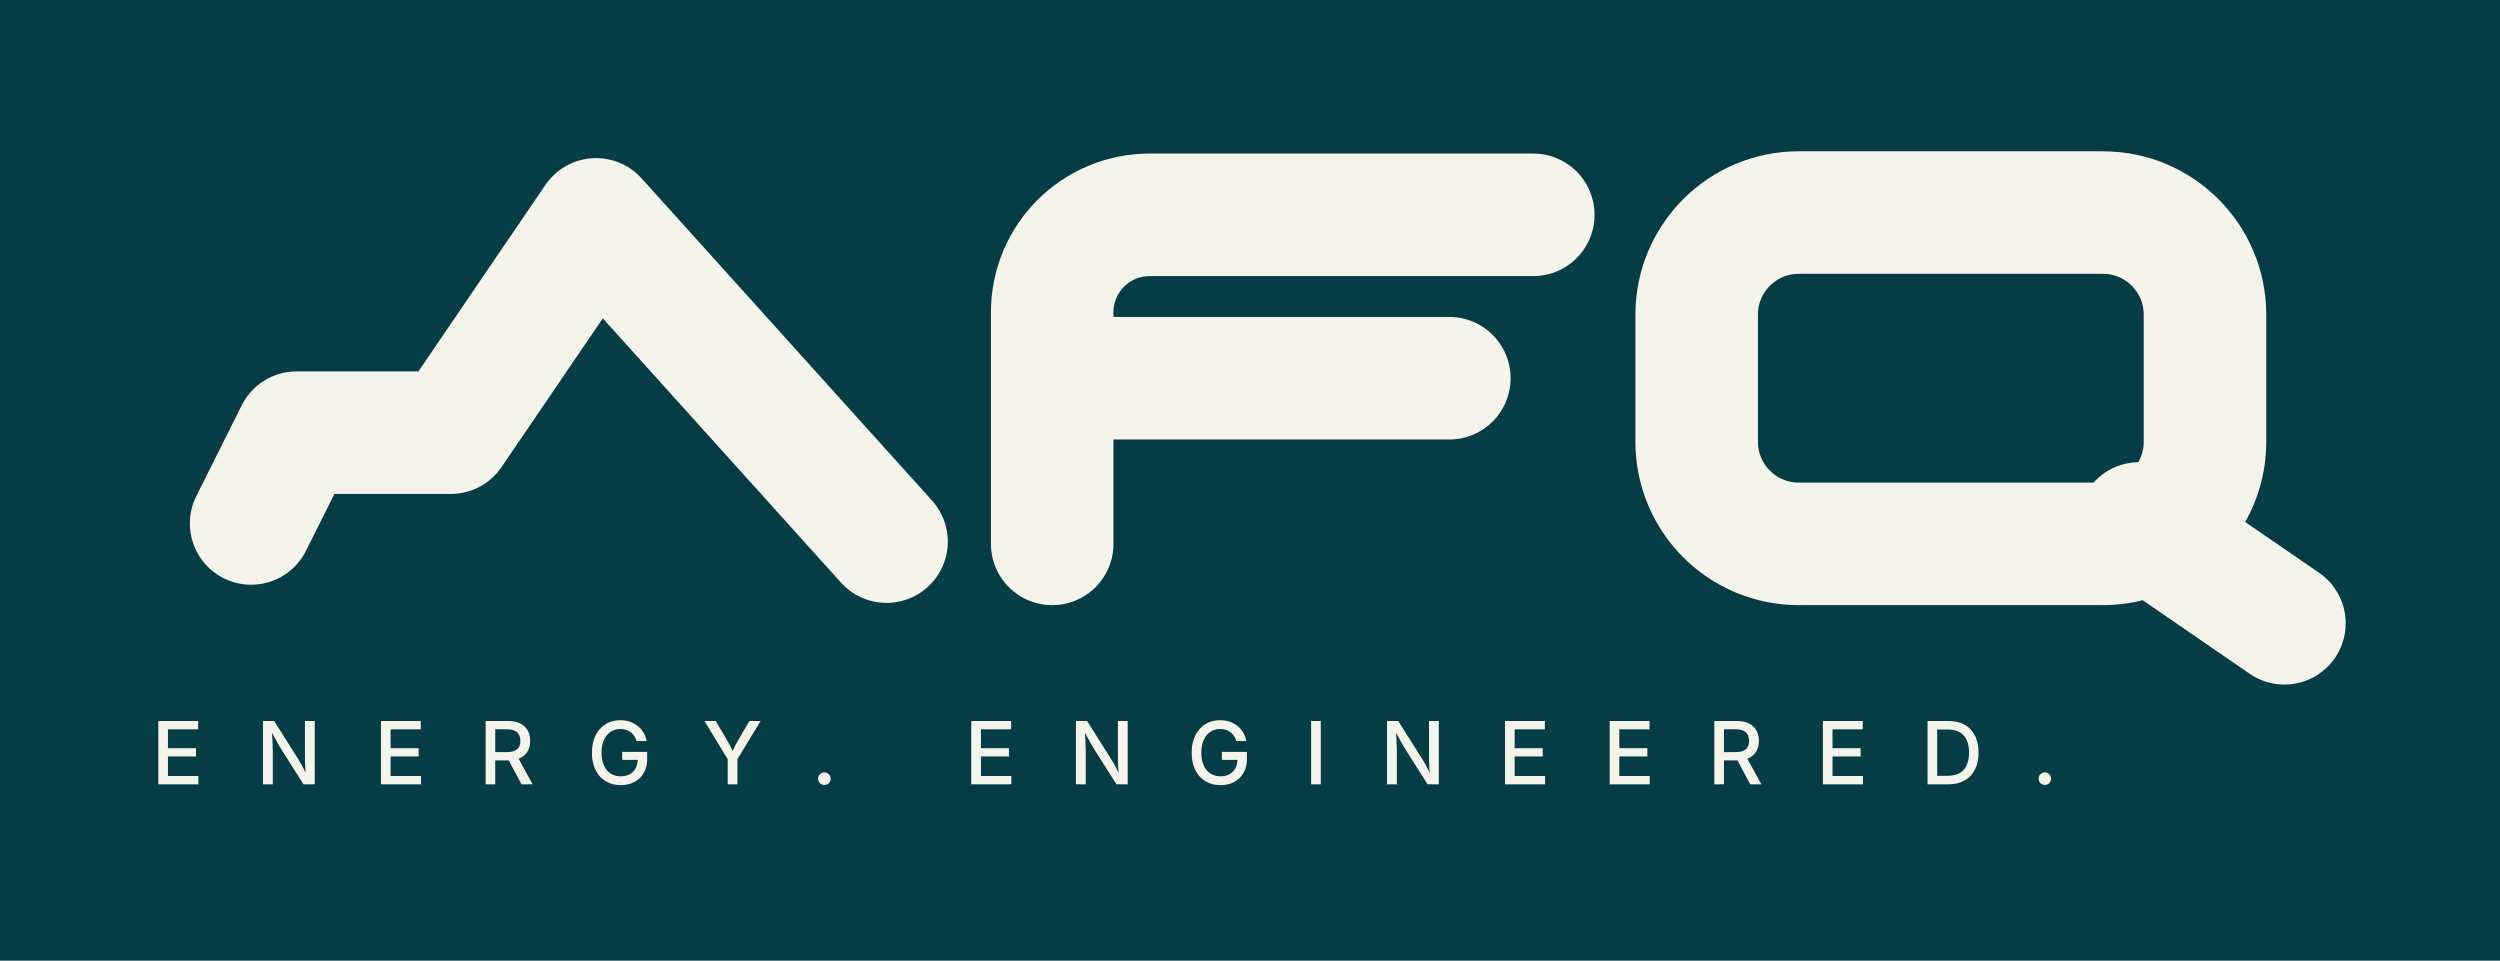
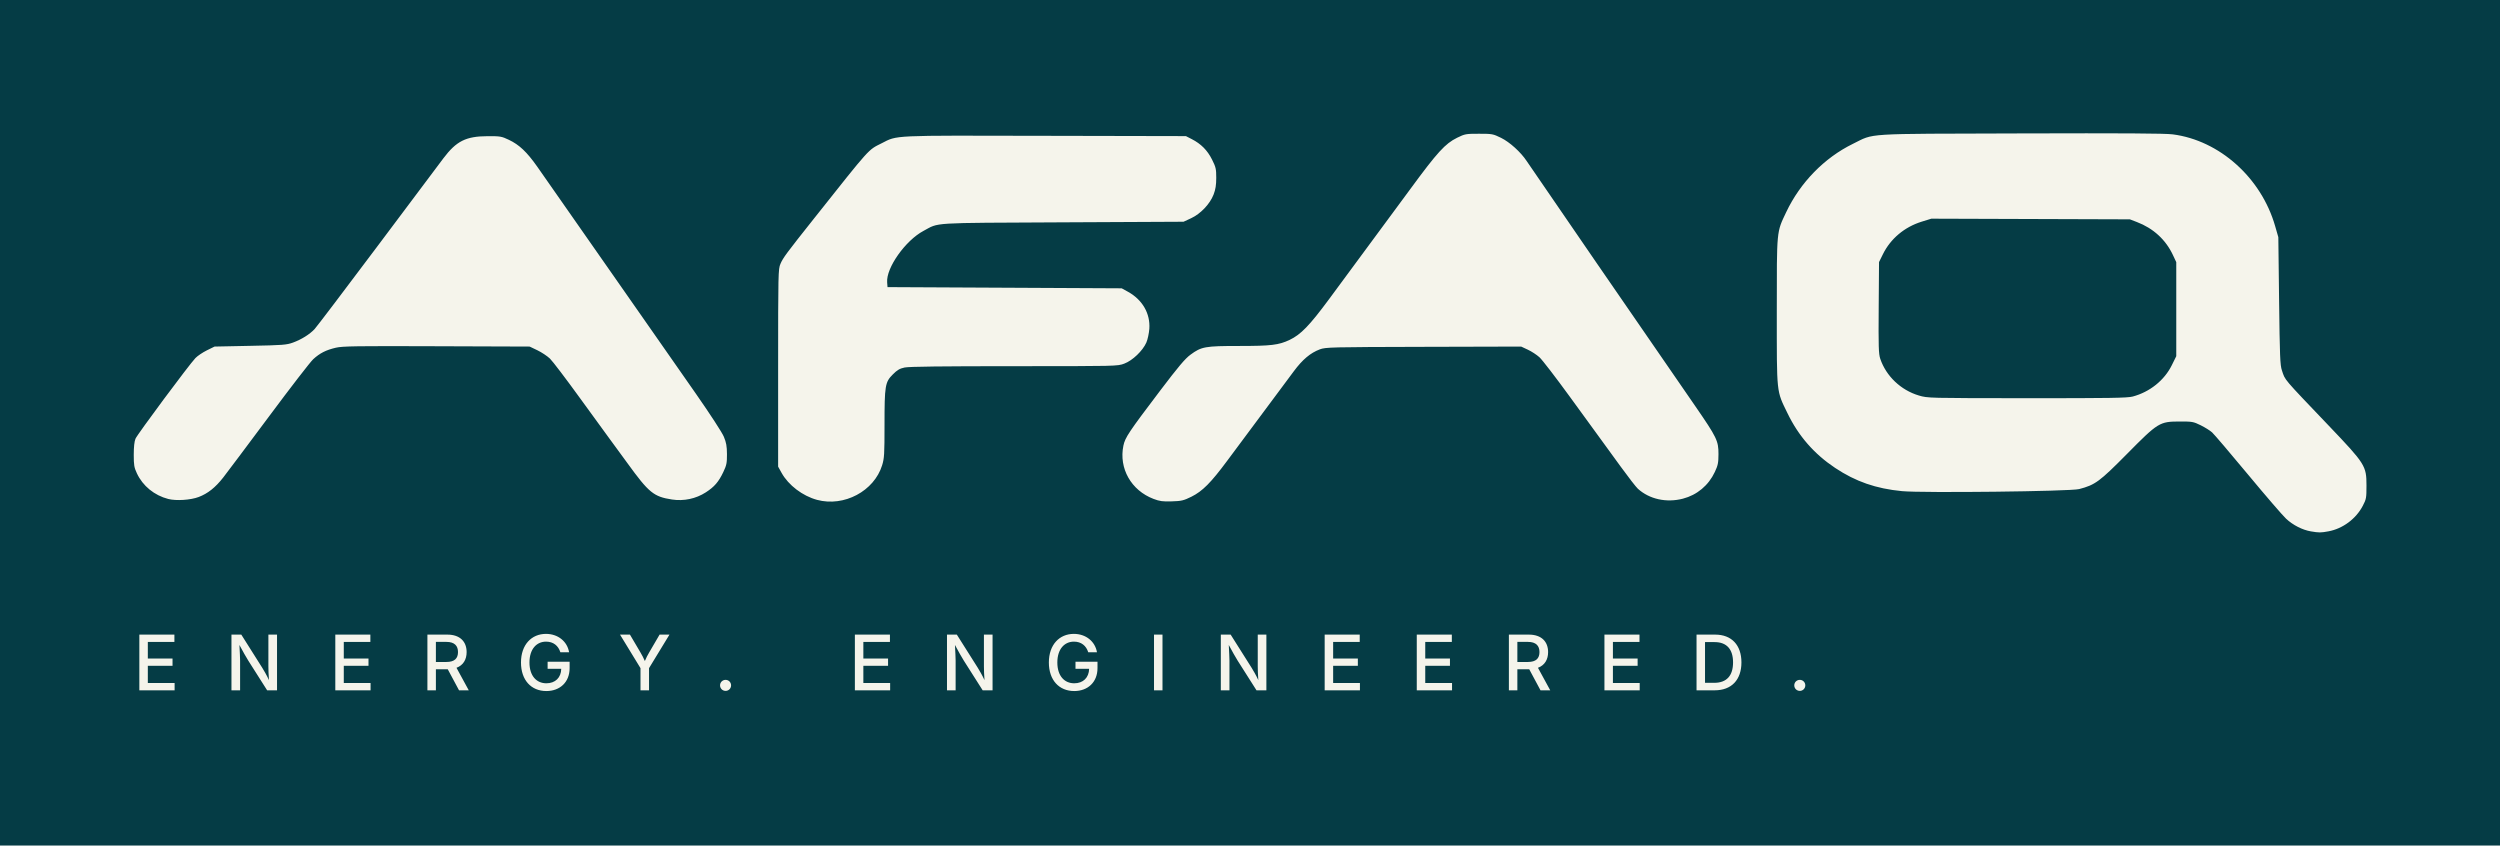
- <svg xmlns="http://www.w3.org/2000/svg" width="661" height="254" viewBox="0 0 661 254">
-   <rect id="Background" x="0" y="0" width="661" height="254" fill="#053C45" />
+ <svg xmlns="http://www.w3.org/2000/svg" width="751" height="254" viewBox="0 0 751 254">
+   <rect id="Background" x="0" y="0" width="751" height="254" fill="#053C45" />
  <g id="Logo-Lockup">
-     <g id="Wordmark-AFQ">
-       <path id="Letter-A" d="M 66.4 138.4 L 78.4 114.4 L 119.2 114.4 L 157.6 58 L 234.4 143.2" fill="none" stroke="#F5F4EB" stroke-width="32.4" stroke-linecap="round" stroke-linejoin="round" />
-       <path id="Letter-F" d="M 278.2 143.8 L 278.2 82.6 C 278.2 68.32 289.72 56.8 304 56.8 L 405.4 56.8 M 278.2 100 L 383.2 100" fill="none" stroke="#F5F4EB" stroke-width="32.4" stroke-linecap="round" stroke-linejoin="round" />
-       <path id="Letter-Q" d="M 448.6 83.2 C 448.6 68.28 460.68 56.2 475.6 56.2 L 556 56.2 C 570.92 56.2 583 68.28 583 83.2 L 583 116.8 C 583 131.72 570.92 143.8 556 143.8 L 475.6 143.8 C 460.68 143.8 448.6 131.72 448.6 116.8 Z M 565.6 138.4 L 604 164.8" fill="none" stroke="#F5F4EB" stroke-width="32.4" stroke-linecap="round" stroke-linejoin="round" />
+     <g id="Wordmark-AFAQ">
+       <path id="Letters-AFAQ" d="M 694.21 159.63 C 691.66 159.2 688.81 157.75 686.75 155.83 C 685.73 154.88 680.56 148.89 675.26 142.5 C 669.96 136.11 665.12 130.44 664.51 129.89 C 663.89 129.33 662.35 128.37 661.07 127.74 C 658.89 126.67 658.52 126.61 654.82 126.62 C 648.72 126.63 648.31 126.89 638.93 136.38 C 630.71 144.69 629.38 145.67 624.57 146.92 C 621.9 147.62 577.58 148.13 571.38 147.54 C 563.56 146.79 557.44 144.67 551.27 140.56 C 544.99 136.38 540.28 130.99 536.97 124.15 C 533.6 117.22 533.75 118.66 533.75 93.57 C 533.75 68.81 533.65 69.9 536.57 63.74 C 540.79 54.83 548.04 47.4 556.61 43.21 C 563.29 39.95 558.93 40.22 606.96 40.08 C 637.77 39.99 650.35 40.06 652.68 40.36 C 666.74 42.17 679.29 53.42 683.45 67.91 L 684.41 71.25 L 684.64 90.36 C 684.84 107.02 684.95 109.69 685.48 111.25 C 686.54 114.36 685.51 113.15 699.62 127.94 C 710.54 139.38 710.89 139.95 710.89 145.86 C 710.89 149.61 710.83 149.94 709.77 151.97 C 707.73 155.87 703.75 158.82 699.48 159.61 C 697.14 160.04 696.65 160.04 694.21 159.63 Z M 245.45 150.16 C 241.1 148.99 236.84 145.75 234.79 142.05 L 233.75 140.18 L 233.75 110.53 C 233.75 82.06 233.78 80.81 234.44 79.28 C 235.23 77.43 236.14 76.21 244.61 65.54 C 261.66 44.06 260.7 45.13 264.82 43.05 C 269.73 40.57 267.09 40.69 313.96 40.8 L 356.25 40.89 L 358 41.79 C 360.78 43.21 362.7 45.14 364.09 47.92 C 365.24 50.21 365.36 50.74 365.36 53.41 C 365.36 55.59 365.15 56.9 364.57 58.42 C 363.48 61.27 360.66 64.24 357.78 65.57 L 355.54 66.61 L 319.11 66.79 C 278.74 66.99 282.27 66.78 277.4 69.37 C 271.98 72.26 266.18 80.46 266.5 84.79 L 266.61 86.25 L 301.79 86.43 L 336.96 86.61 L 338.85 87.65 C 343.19 90.05 345.57 94.18 345.26 98.75 C 345.16 100.13 344.76 101.99 344.36 102.91 C 343.26 105.39 340.22 108.3 337.74 109.23 C 335.7 110 335.55 110 304.65 110 C 283.11 110 273.04 110.12 271.74 110.4 C 270.27 110.71 269.52 111.15 268.2 112.48 C 265.88 114.8 265.71 115.81 265.71 127.66 C 265.71 136.46 265.64 137.66 264.99 139.77 C 262.59 147.53 253.54 152.34 245.45 150.16 Z M 346.52 149.87 C 339.8 147.31 336.06 140.7 337.47 133.87 C 337.98 131.43 339.08 129.79 348.57 117.27 C 353.97 110.15 356 107.74 357.62 106.55 C 360.9 104.13 362.02 103.93 372.14 103.93 C 381.86 103.93 384.12 103.66 387.41 102.1 C 390.76 100.5 393.35 97.84 399.23 89.89 C 407.97 78.09 416 67.21 423.66 56.79 C 431.79 45.71 434.14 43.14 437.72 41.38 C 440.07 40.23 440.33 40.18 444.29 40.18 C 448.26 40.18 448.5 40.23 450.9 41.4 C 453.51 42.68 456.86 45.71 458.62 48.39 C 459.4 49.57 472.55 68.74 479.82 79.29 C 480.84 80.76 486.71 89.28 492.86 98.21 C 499.02 107.15 506.38 117.84 509.23 121.96 C 515.76 131.43 516.24 132.43 516.23 136.43 C 516.22 139.06 516.07 139.79 515.13 141.79 C 513.25 145.81 509.79 148.7 505.55 149.8 C 500.59 151.09 495.48 149.96 492.02 146.82 C 491.46 146.31 489.14 143.32 486.86 140.18 C 484.59 137.04 481.9 133.34 480.88 131.96 C 479.87 130.59 475.64 124.78 471.49 119.06 C 467.33 113.34 463.26 108.05 462.45 107.32 C 461.64 106.59 460.08 105.56 458.97 105.05 L 456.96 104.11 L 427.62 104.19 C 399.65 104.26 398.19 104.3 396.47 104.95 C 393.62 106.03 391.29 107.99 388.65 111.54 C 385.17 116.19 373.06 132.46 368.67 138.39 C 363.74 145.04 361.22 147.56 357.91 149.21 C 355.55 150.37 354.93 150.52 352.01 150.61 C 349.28 150.7 348.39 150.58 346.52 149.87 Z M 50.54 149.89 C 46.36 148.81 42.9 145.99 41.13 142.21 C 40.3 140.44 40.18 139.73 40.18 136.61 C 40.18 134.27 40.36 132.6 40.7 131.79 C 41.25 130.48 56.75 109.62 58.7 107.57 C 59.32 106.92 60.86 105.88 62.13 105.25 L 64.45 104.11 L 75.17 103.89 C 84.95 103.7 86.08 103.61 88.01 102.91 C 90.55 101.98 93 100.46 94.5 98.86 C 95.11 98.21 103.56 87.07 113.28 74.11 C 123 61.14 131.95 49.2 133.18 47.57 C 137.09 42.38 139.95 40.94 146.43 40.91 C 150.3 40.89 150.67 40.96 152.86 42 C 155.99 43.49 158.25 45.62 161.37 50.04 C 164.57 54.59 172.53 65.96 183.56 81.79 C 188.15 88.37 194.1 96.88 196.78 100.71 C 199.45 104.55 205 112.48 209.1 118.35 C 213.36 124.46 216.94 129.96 217.45 131.21 C 218.17 132.94 218.36 134.02 218.38 136.43 C 218.39 139.1 218.26 139.74 217.29 141.79 C 215.87 144.77 214.61 146.23 212.03 147.9 C 209.04 149.83 205.4 150.6 201.85 150.05 C 196.36 149.2 194.92 148.02 188.47 139.12 C 185.9 135.58 183.37 132.12 182.84 131.43 C 182.31 130.74 178.45 125.44 174.26 119.64 C 170.07 113.85 165.99 108.48 165.2 107.72 C 164.4 106.96 162.7 105.83 161.43 105.22 L 159.11 104.11 L 131.18 104.01 C 107.16 103.92 102.92 103.98 100.9 104.45 C 97.94 105.14 96.06 106.09 94.08 107.92 C 93.21 108.72 87.24 116.45 80.81 125.1 C 74.37 133.75 68.18 142 67.05 143.45 C 64.69 146.46 62.44 148.25 59.68 149.3 C 57.26 150.22 52.92 150.5 50.54 149.89 Z M 640.67 119.12 C 645.78 117.76 650.17 114.25 652.41 109.71 L 653.75 107 L 653.75 92.88 L 653.75 78.75 L 652.75 76.62 C 650.59 72 646.84 68.57 641.9 66.69 L 639.82 65.89 L 610 65.79 L 580.18 65.69 L 577.27 66.59 C 572.1 68.2 567.93 71.7 565.63 76.36 L 564.46 78.73 L 564.36 92.41 C 564.27 104.17 564.34 106.32 564.83 107.78 C 566.6 113 571.01 117.2 576.43 118.81 C 579.1 119.6 579.17 119.6 608.93 119.62 C 633.68 119.63 639.08 119.55 640.67 119.12 Z" fill="#F5F4EB" />
    </g>
    <text id="Tagline" x="40" y="207.37" font-family="Inter" font-size="23" font-weight="500" fill="#F5F4EB" letter-spacing="13.8">ENERGY. ENGINEERED.</text>
  </g>
</svg>
